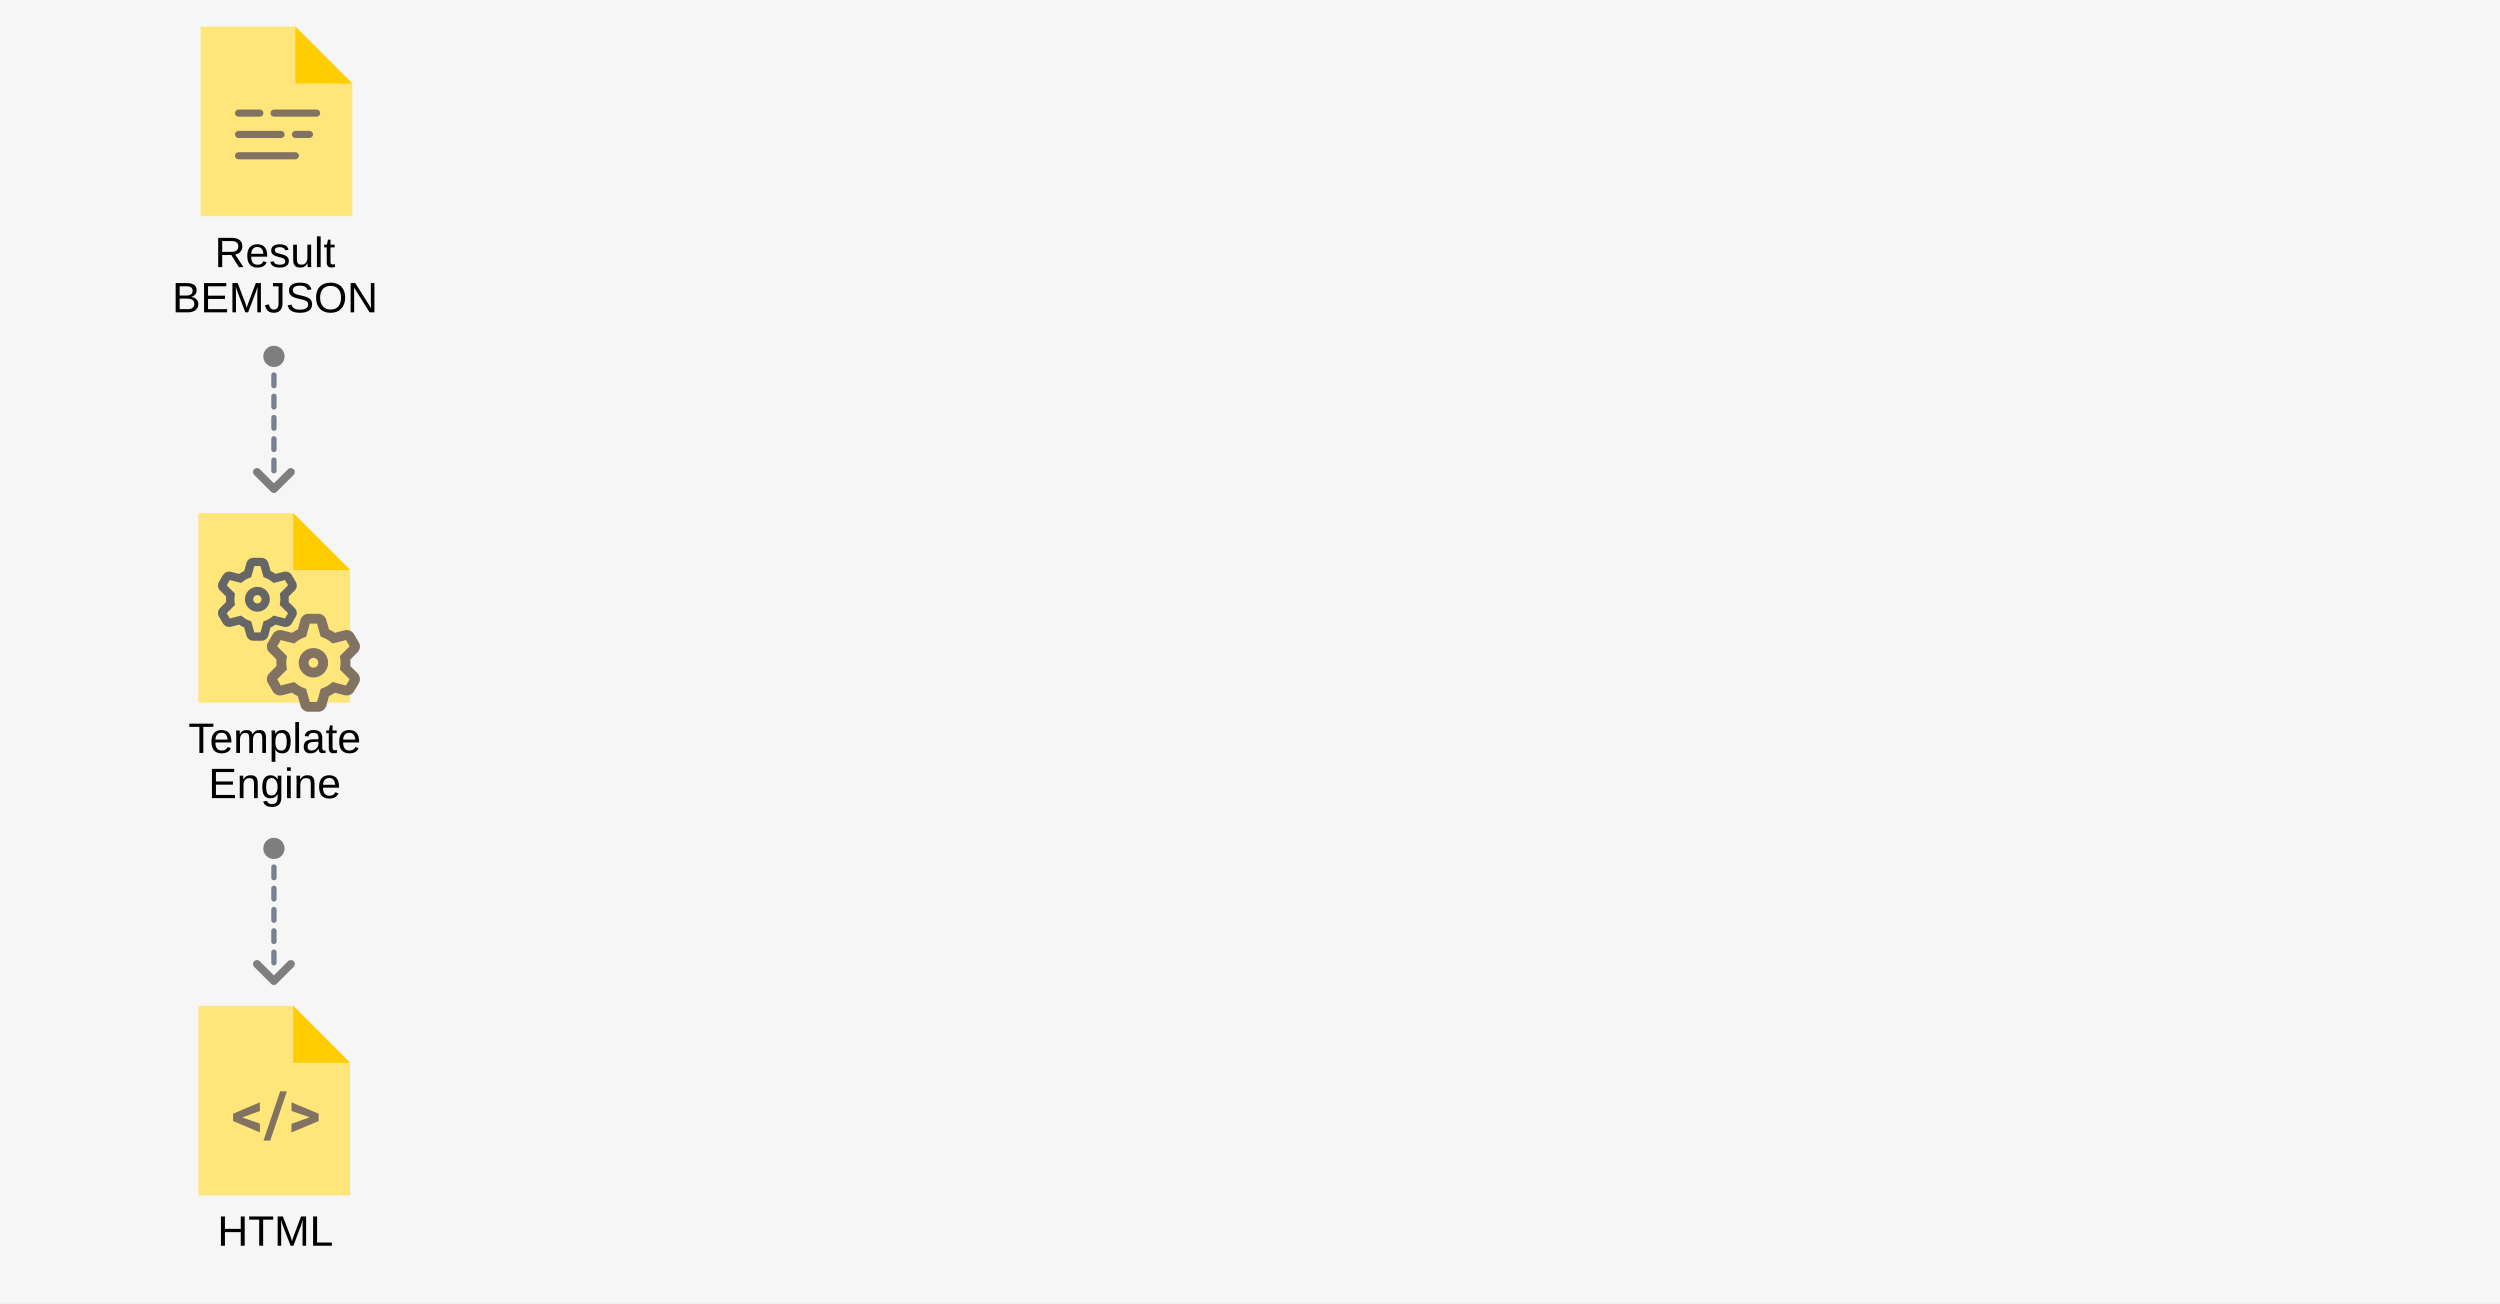
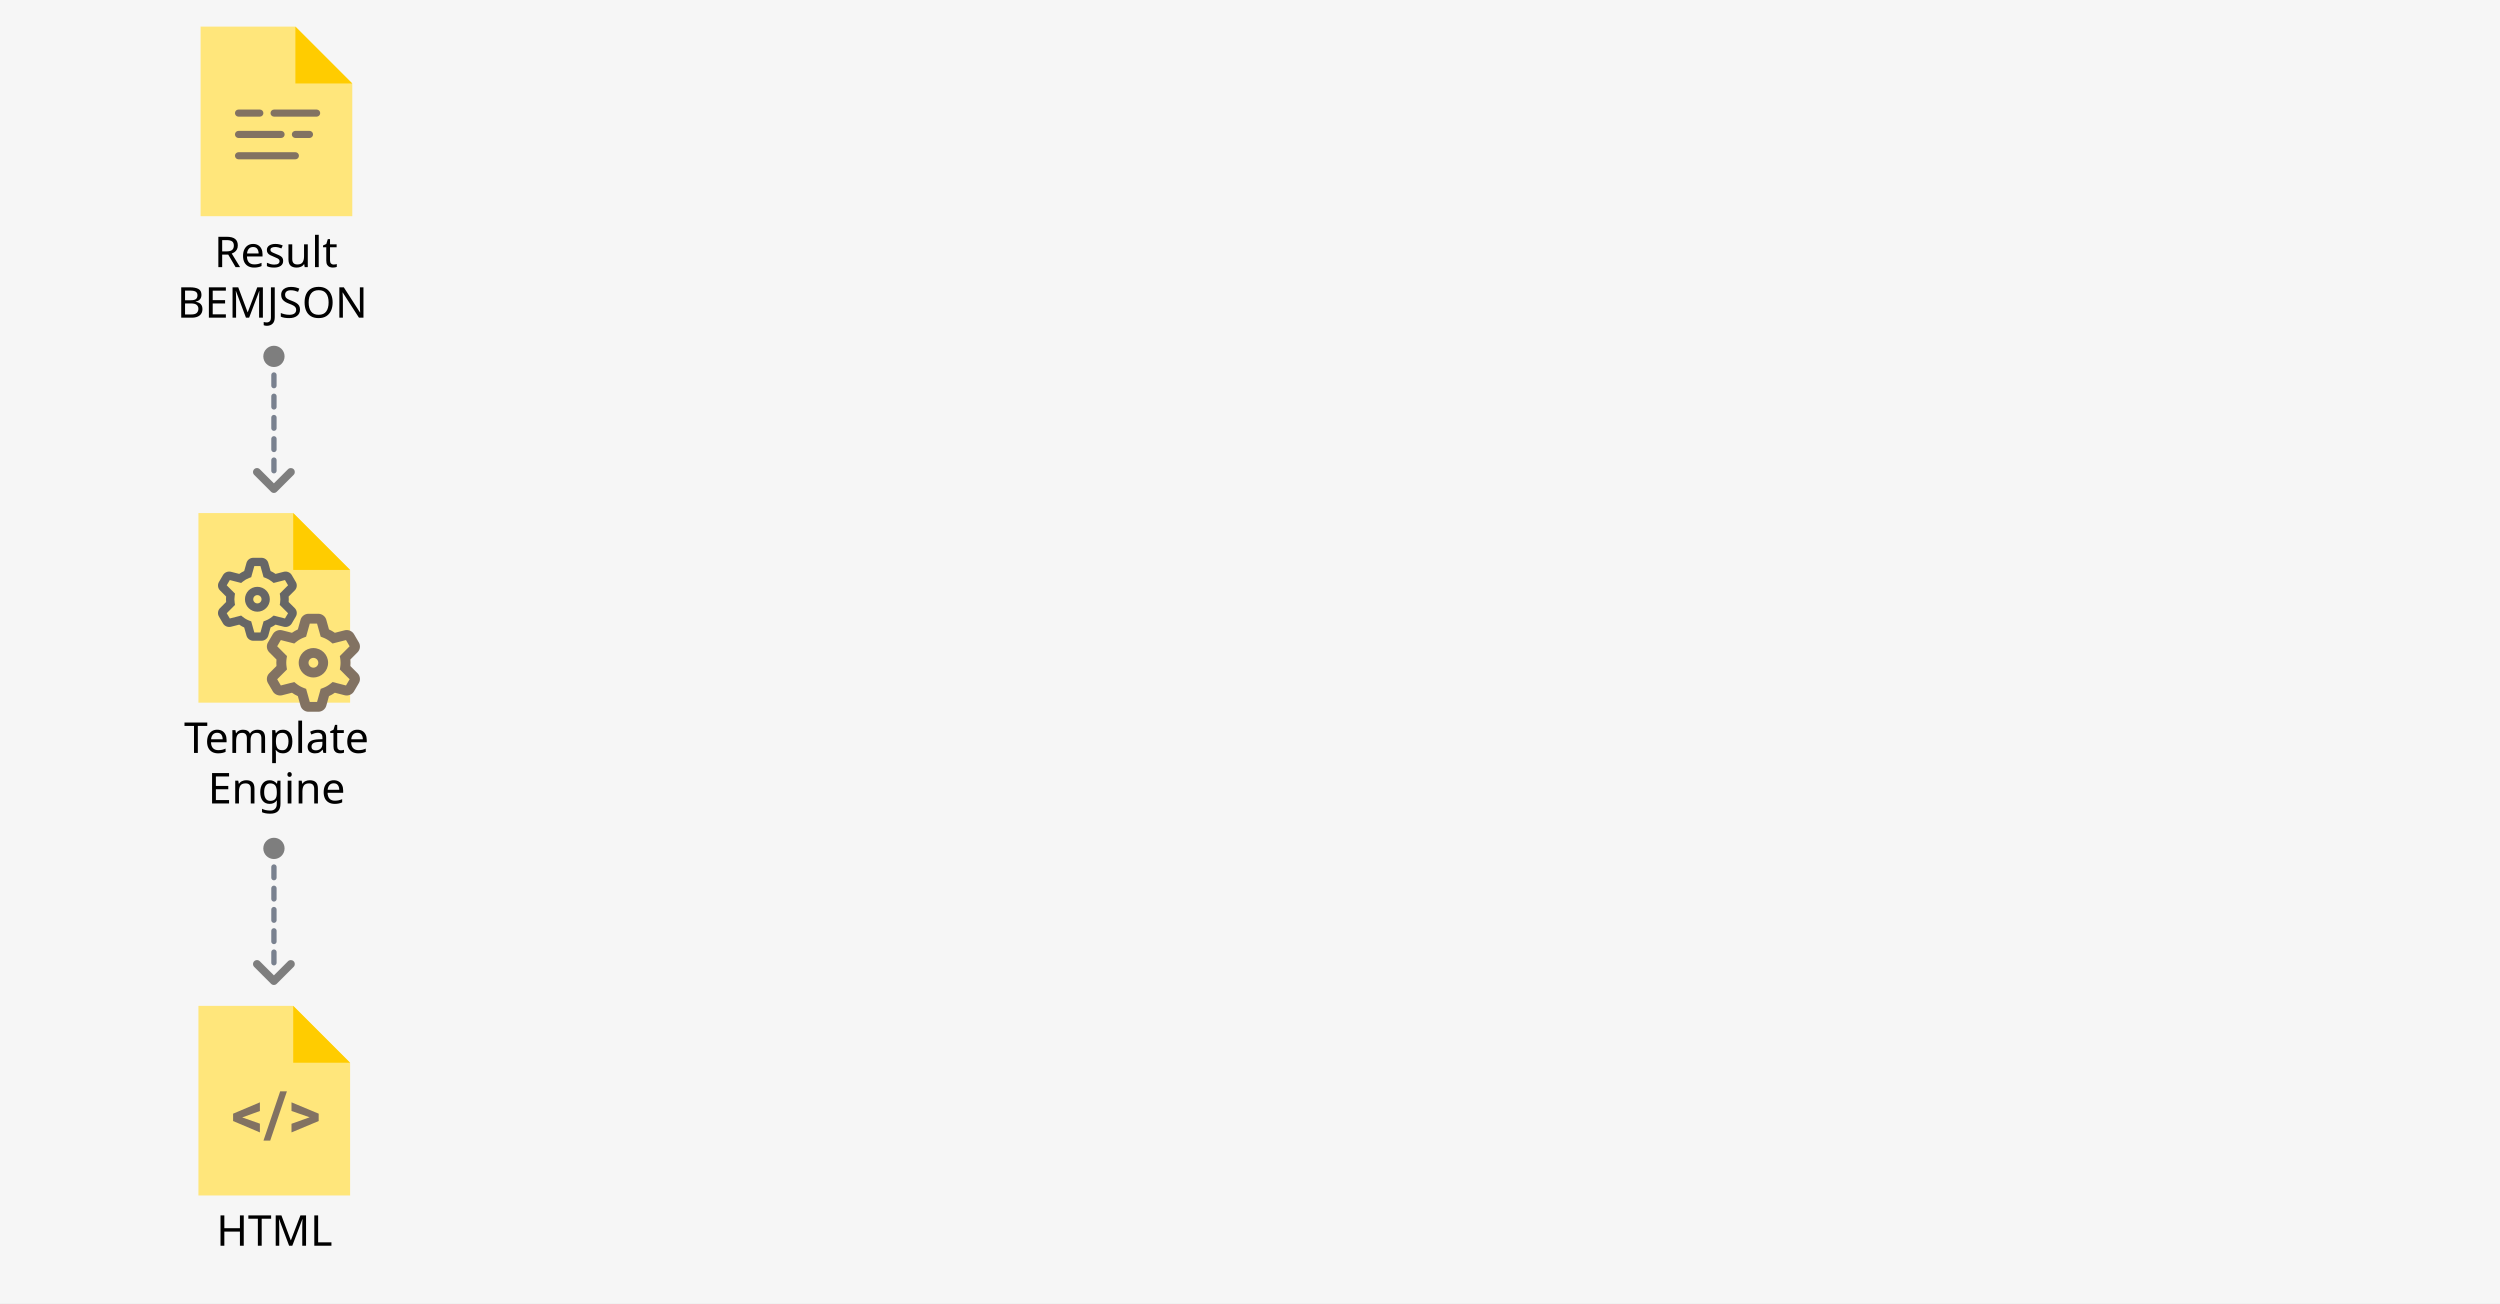
<svg xmlns="http://www.w3.org/2000/svg" width="940" height="490" viewBox="0 0 940 490">
  <g fill="none" fill-rule="evenodd">
    <path fill="#FFF" opacity=".4" d="M0 0h940v490H0z" />
    <path fill="#FFE67B" d="M110.252 378.206H74.607v71.29h57.032v-49.903z" />
    <path fill="#FC0" d="M110.252 378.206v21.387h21.387z" />
-     <text font-family="ArialMT, Arial" font-size="16" fill="#000" transform="translate(63.47 377.485)">
-       <tspan x="18.291" y="90.918">HTML</tspan>
+     <text font-family="YandexSansText-Regular, Yandex Sans Text" font-size="16" fill="#000" transform="translate(63.47 377.485)">
+       <tspan x="17.9" y="90.918">HTML</tspan>
    </text>
    <text font-family="Roboto-Bold, Roboto" font-size="24" font-weight="bold" fill="#827262" transform="translate(63.47 377.485)">
      <tspan x="23.53" y="49.915">&lt;/&gt;</tspan>
    </text>
    <g transform="matrix(0 1 1 0 95 315)">
      <path d="M55.352 7.983a1.49 1.49 0 0 0-.439-1.055l-6.37-6.37a1.504 1.504 0 0 0-2.56 1.061c0 .398.157.78.438 1.06l5.307 5.306-5.307 5.307a1.504 1.504 0 0 0 .004 2.118c.59.59 1.534.587 2.118.003l6.37-6.37a1.49 1.49 0 0 0 .435-1.054l.004-.006z" fill="#7E7E7E" fill-rule="nonzero" />
      <path d="M11 8h39" stroke="#79818F" stroke-width="2" stroke-linecap="round" stroke-dasharray="4,4" />
      <circle fill="#7E7E7E" fill-rule="nonzero" cx="4" cy="8" r="4" />
    </g>
    <g transform="matrix(0 1 1 0 95 130)">
      <path d="M55.352 7.983a1.49 1.49 0 0 0-.439-1.055l-6.37-6.37a1.504 1.504 0 0 0-2.56 1.061c0 .398.157.78.438 1.06l5.307 5.306-5.307 5.307a1.504 1.504 0 0 0 .004 2.118c.59.59 1.534.587 2.118.003l6.37-6.37a1.49 1.49 0 0 0 .435-1.054l.004-.006z" fill="#7E7E7E" fill-rule="nonzero" />
      <path d="M11 8h39" stroke="#79818F" stroke-width="2" stroke-linecap="round" stroke-dasharray="4,4" />
      <circle fill="#7E7E7E" fill-rule="nonzero" cx="4" cy="8" r="4" />
    </g>
    <g>
      <path fill="#FFE67B" d="M110.252 192.907H74.607v71.29h57.032v-49.903z" />
      <path fill="#FC0" d="M110.252 192.907v21.387h21.387z" />
-       <text font-family="ArialMT, Arial" font-size="16" fill="#000" transform="translate(66.967 192.907)">
-         <tspan x="3.859" y="90.197">Template </tspan>
-         <tspan x="11.409" y="107.197">Engine</tspan>
+       <text font-family="YandexSansText-Regular, Yandex Sans Text" font-size="16" fill="#000" transform="translate(66.967 192.907)">
+         <tspan x="2.248" y="90.197">Template </tspan>
+         <tspan x="11.224" y="109.197">Engine</tspan>
      </text>
      <path d="M98.345 240.92h-3.137c-1.156 0-2.217-.8-2.526-1.9l-.862-3.078a11.794 11.794 0 0 1-1.874-1.077l-3.144.805c-1.096.281-2.368-.248-2.93-1.209l-1.57-2.68c-.578-.987-.407-2.294.406-3.107l2.312-2.317a11.829 11.829 0 0 1 0-2.066l-2.313-2.317c-.812-.814-.983-2.121-.403-3.108l1.568-2.68c.562-.96 1.833-1.486 2.929-1.207l3.145.805a11.794 11.794 0 0 1 1.874-1.077l.862-3.079c.309-1.1 1.37-1.898 2.526-1.898h3.137c1.156 0 2.217.798 2.525 1.898l.863 3.079c.656.3 1.282.66 1.873 1.077l3.145-.805c1.096-.28 2.369.248 2.93 1.208l1.57 2.68c.577.988.407 2.294-.407 3.108l-2.311 2.316a11.847 11.847 0 0 1 0 2.066l2.313 2.318c.812.814.982 2.12.404 3.107l-1.569 2.68c-.562.96-1.833 1.49-2.929 1.208l-3.146-.805c-.59.416-1.217.776-1.873 1.077l-.863 3.079c-.308 1.1-1.37 1.898-2.525 1.898zm-2.724-3.12h2.31l1.17-4.174.746-.282a8.624 8.624 0 0 0 2.404-1.383l.622-.507 4.277 1.095 1.155-1.974-3.117-3.125.123-.776a8.6 8.6 0 0 0 0-2.7l-.123-.775 3.117-3.125-1.155-1.975-4.277 1.095-.622-.507a8.662 8.662 0 0 0-2.404-1.383l-.746-.281-1.17-4.174h-2.31l-1.169 4.174-.746.281a8.662 8.662 0 0 0-2.404 1.383l-.622.507-4.277-1.095-1.155 1.975 3.117 3.125-.123.776a8.6 8.6 0 0 0 0 2.7l.123.775-3.117 3.125 1.155 1.974 4.277-1.095.622.507a8.624 8.624 0 0 0 2.404 1.383l.746.282 1.169 4.174zm1.155-7.797a4.678 4.678 0 1 1 0-9.357 4.678 4.678 0 0 1 0 9.357zm1.56-4.679a1.56 1.56 0 1 0-3.12 0 1.56 1.56 0 0 0 3.12 0z" fill="#666" />
      <path d="M119.694 267.622h-3.706c-1.365 0-2.619-.943-2.983-2.243l-1.019-3.636a13.93 13.93 0 0 1-2.213-1.273l-3.715.952c-1.294.332-2.797-.293-3.46-1.428l-1.855-3.167c-.682-1.165-.48-2.708.48-3.669l2.731-2.737a13.973 13.973 0 0 1 0-2.44l-2.733-2.738c-.958-.961-1.16-2.505-.476-3.671l1.853-3.166c.663-1.133 2.165-1.755 3.46-1.425l3.715.951a13.93 13.93 0 0 1 2.213-1.273l1.019-3.636c.364-1.3 1.619-2.243 2.983-2.243h3.706c1.365 0 2.619.943 2.983 2.243l1.018 3.636a13.93 13.93 0 0 1 2.214 1.273l3.714-.951c1.295-.331 2.798.292 3.461 1.426l1.854 3.167c.683 1.166.481 2.71-.48 3.67l-2.73 2.737a13.994 13.994 0 0 1 0 2.44l2.732 2.738c.96.961 1.16 2.505.477 3.67l-1.853 3.166c-.664 1.133-2.165 1.76-3.46 1.427l-3.715-.952a13.93 13.93 0 0 1-2.214 1.273l-1.018 3.636c-.364 1.3-1.619 2.243-2.983 2.243zm-3.218-3.684h2.73l1.38-4.93.882-.334a10.187 10.187 0 0 0 2.84-1.634l.734-.598 5.052 1.294 1.365-2.333-3.682-3.691.146-.917a10.158 10.158 0 0 0 0-3.188l-.146-.917 3.682-3.691-1.365-2.332-5.052 1.293-.734-.599a10.232 10.232 0 0 0-2.84-1.634l-.881-.332-1.381-4.93h-2.73l-1.38 4.93-.882.332a10.232 10.232 0 0 0-2.84 1.634l-.735.599-5.051-1.293-1.365 2.332 3.682 3.691-.146.917a10.158 10.158 0 0 0 0 3.188l.146.917-3.682 3.691 1.365 2.333 5.051-1.294.735.598a10.187 10.187 0 0 0 2.84 1.634l.881.334 1.381 4.93zm1.365-9.21a5.526 5.526 0 1 1 0-11.053 5.526 5.526 0 0 1 0 11.052zm1.842-5.527a1.842 1.842 0 1 0-3.684 0 1.842 1.842 0 0 0 3.684 0z" fill="#827262" />
    </g>
    <g>
      <path fill="#FFE67B" d="M111.067 10H75.422v71.29h57.032V31.387z" />
      <path fill="#FC0" d="M111.067 10v21.387h21.387z" />
-       <text font-family="ArialMT, Arial" font-size="16" fill="#000" transform="translate(64.398 10)">
-         <tspan x="16.336" y="90.45">Result </tspan>
-         <tspan x=".34" y="107.45">BEMJSON</tspan>
+       <text font-family="YandexSansText-Regular, Yandex Sans Text" font-size="16" fill="#000" transform="translate(64.398 10)">
+         <tspan x="16.156" y="90.45">Result </tspan>
+         <tspan x="2.196" y="109.45">BEMJSON</tspan>
      </text>
      <path d="M88.343 50.546c0-.738.601-1.336 1.33-1.336h16.053a1.337 1.337 0 0 1 0 2.673H89.673a1.33 1.33 0 0 1-1.33-1.337zm21.387 0a1.34 1.34 0 0 1 1.342-1.336h5.335a1.337 1.337 0 0 1 0 2.673h-5.334a1.337 1.337 0 0 1-1.343-1.337zm-21.387-8.02c0-.738.598-1.336 1.333-1.336h8.028c.736 0 1.332.593 1.332 1.336 0 .739-.598 1.337-1.332 1.337h-8.028a1.331 1.331 0 0 1-1.333-1.337zm13.367 0c0-.738.601-1.336 1.33-1.336h16.053a1.337 1.337 0 0 1 0 2.673H103.04a1.33 1.33 0 0 1-1.33-1.337zm-13.367 16.04c0-.738.595-1.336 1.337-1.336h21.386c.739 0 1.337.593 1.337 1.336 0 .739-.595 1.337-1.337 1.337H89.68a1.333 1.333 0 0 1-1.337-1.337z" fill="#827262" fill-rule="nonzero" />
    </g>
  </g>
</svg>
